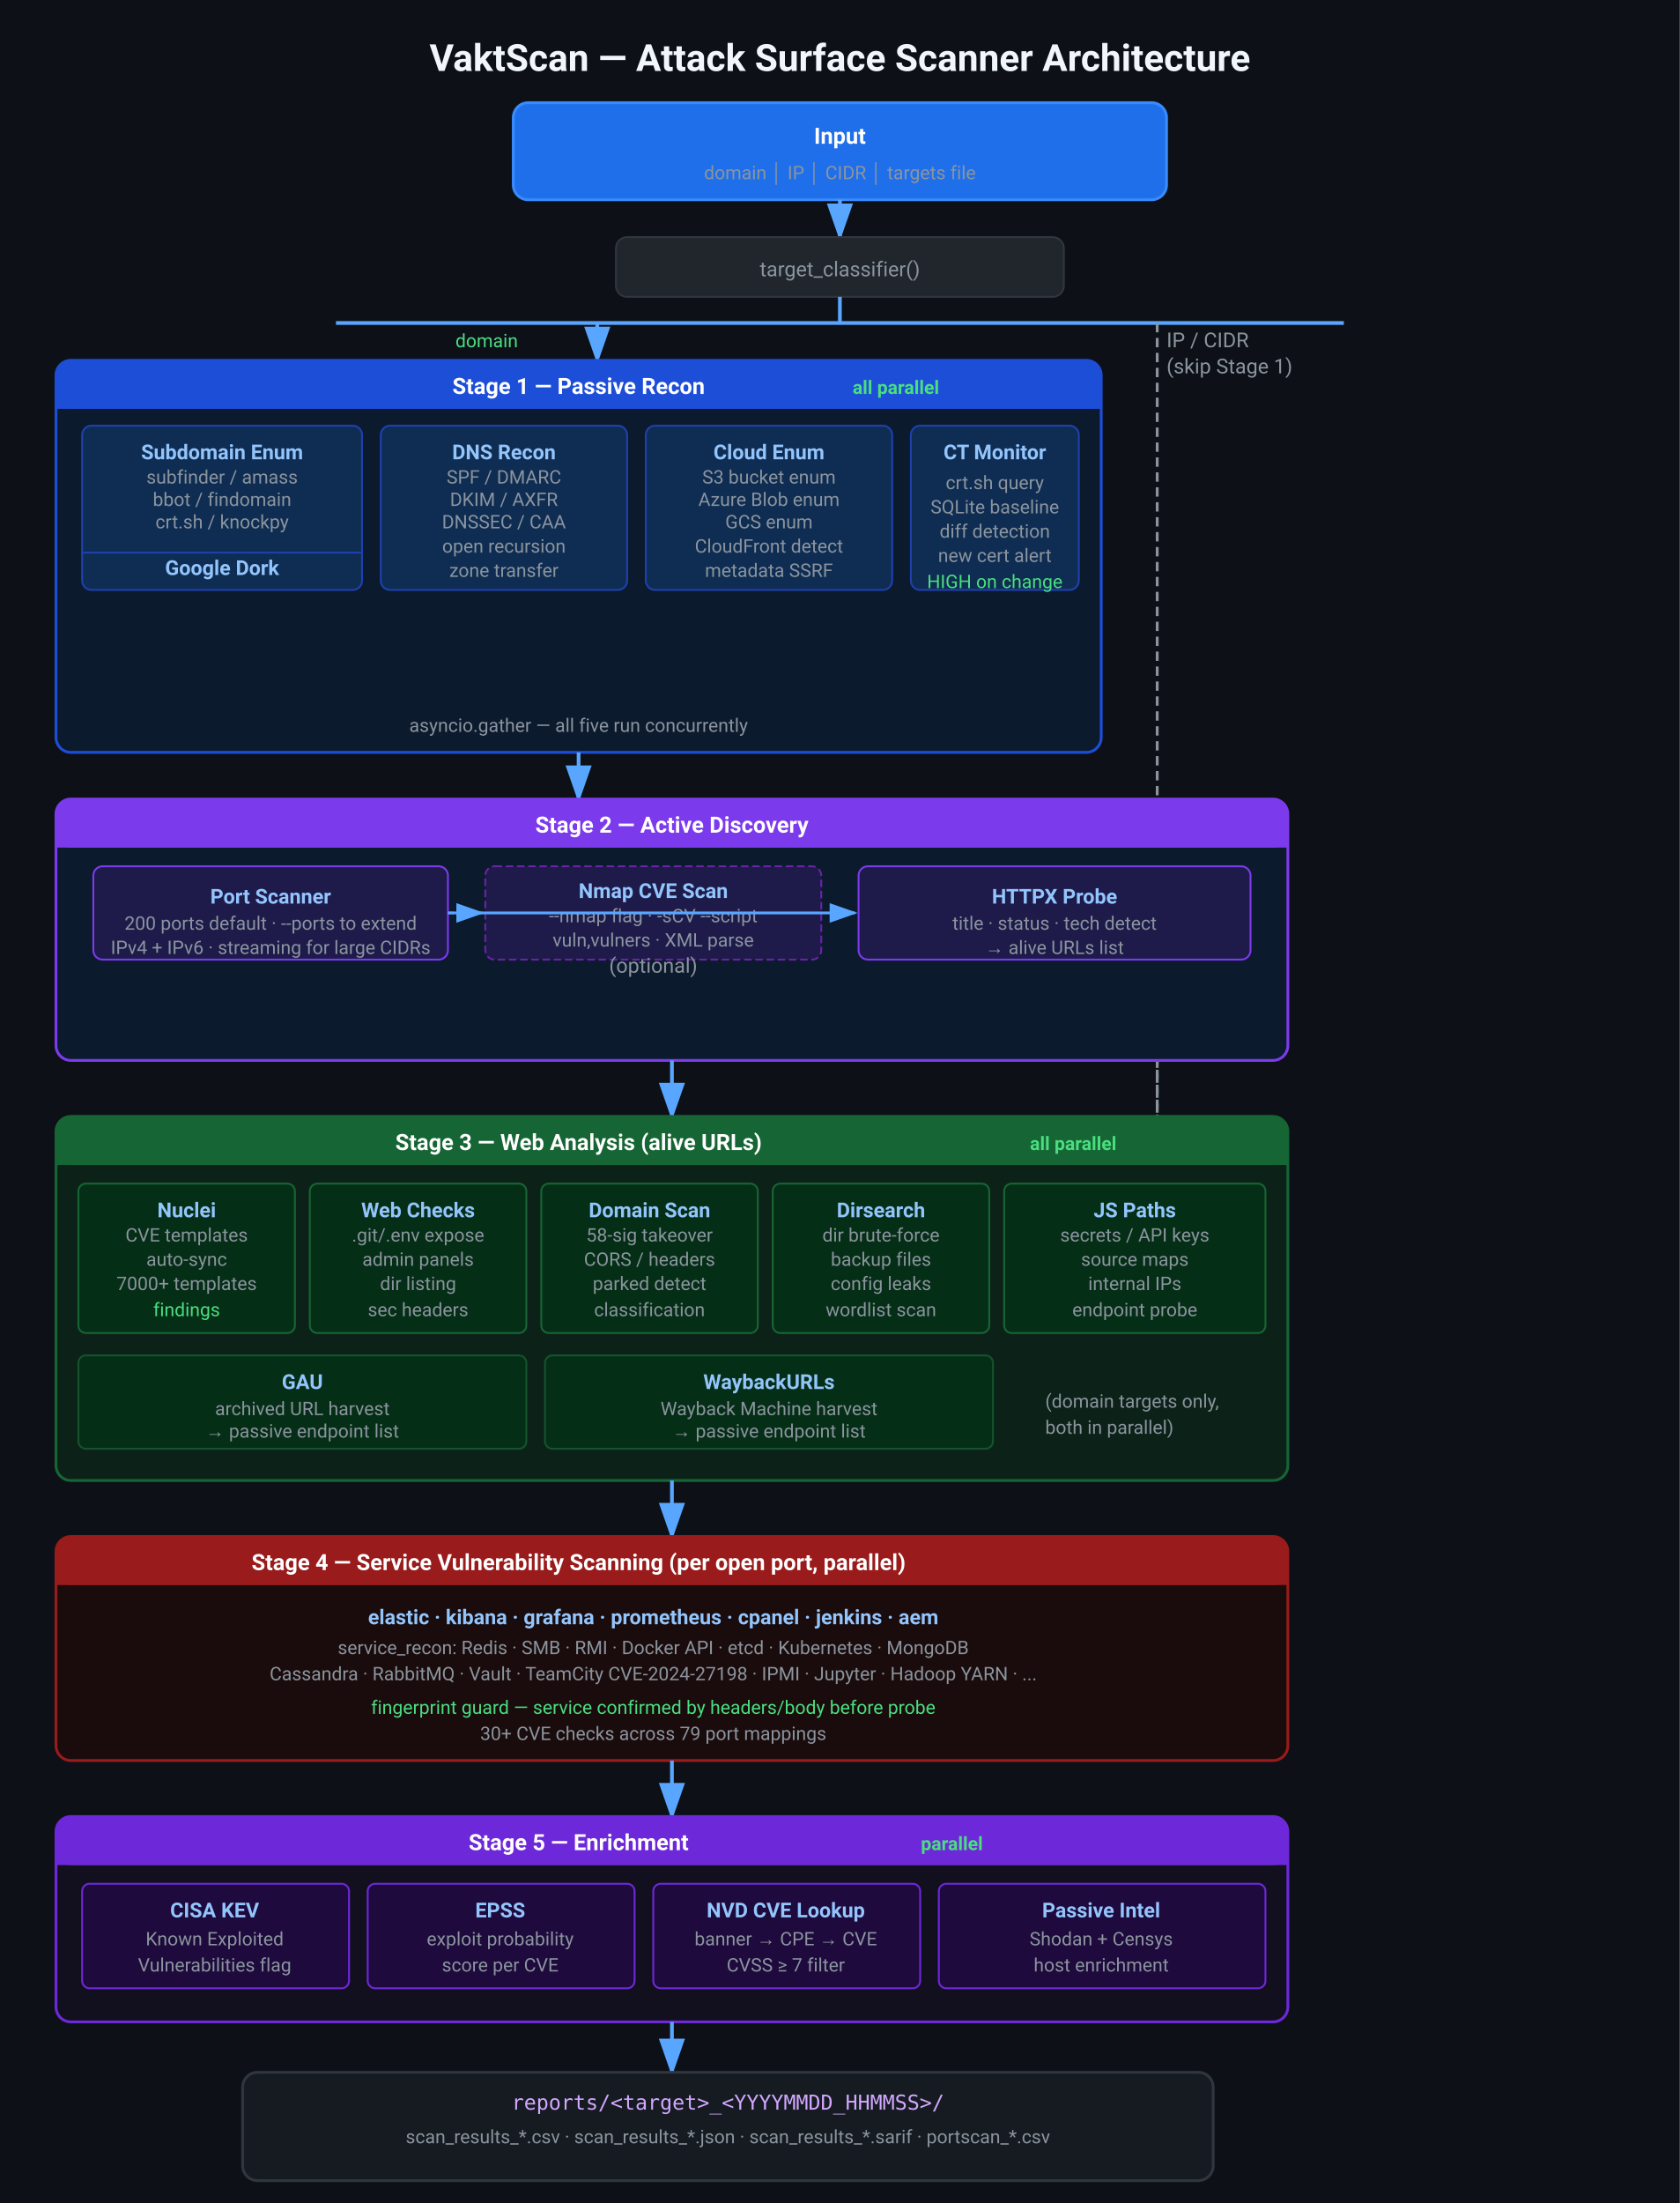
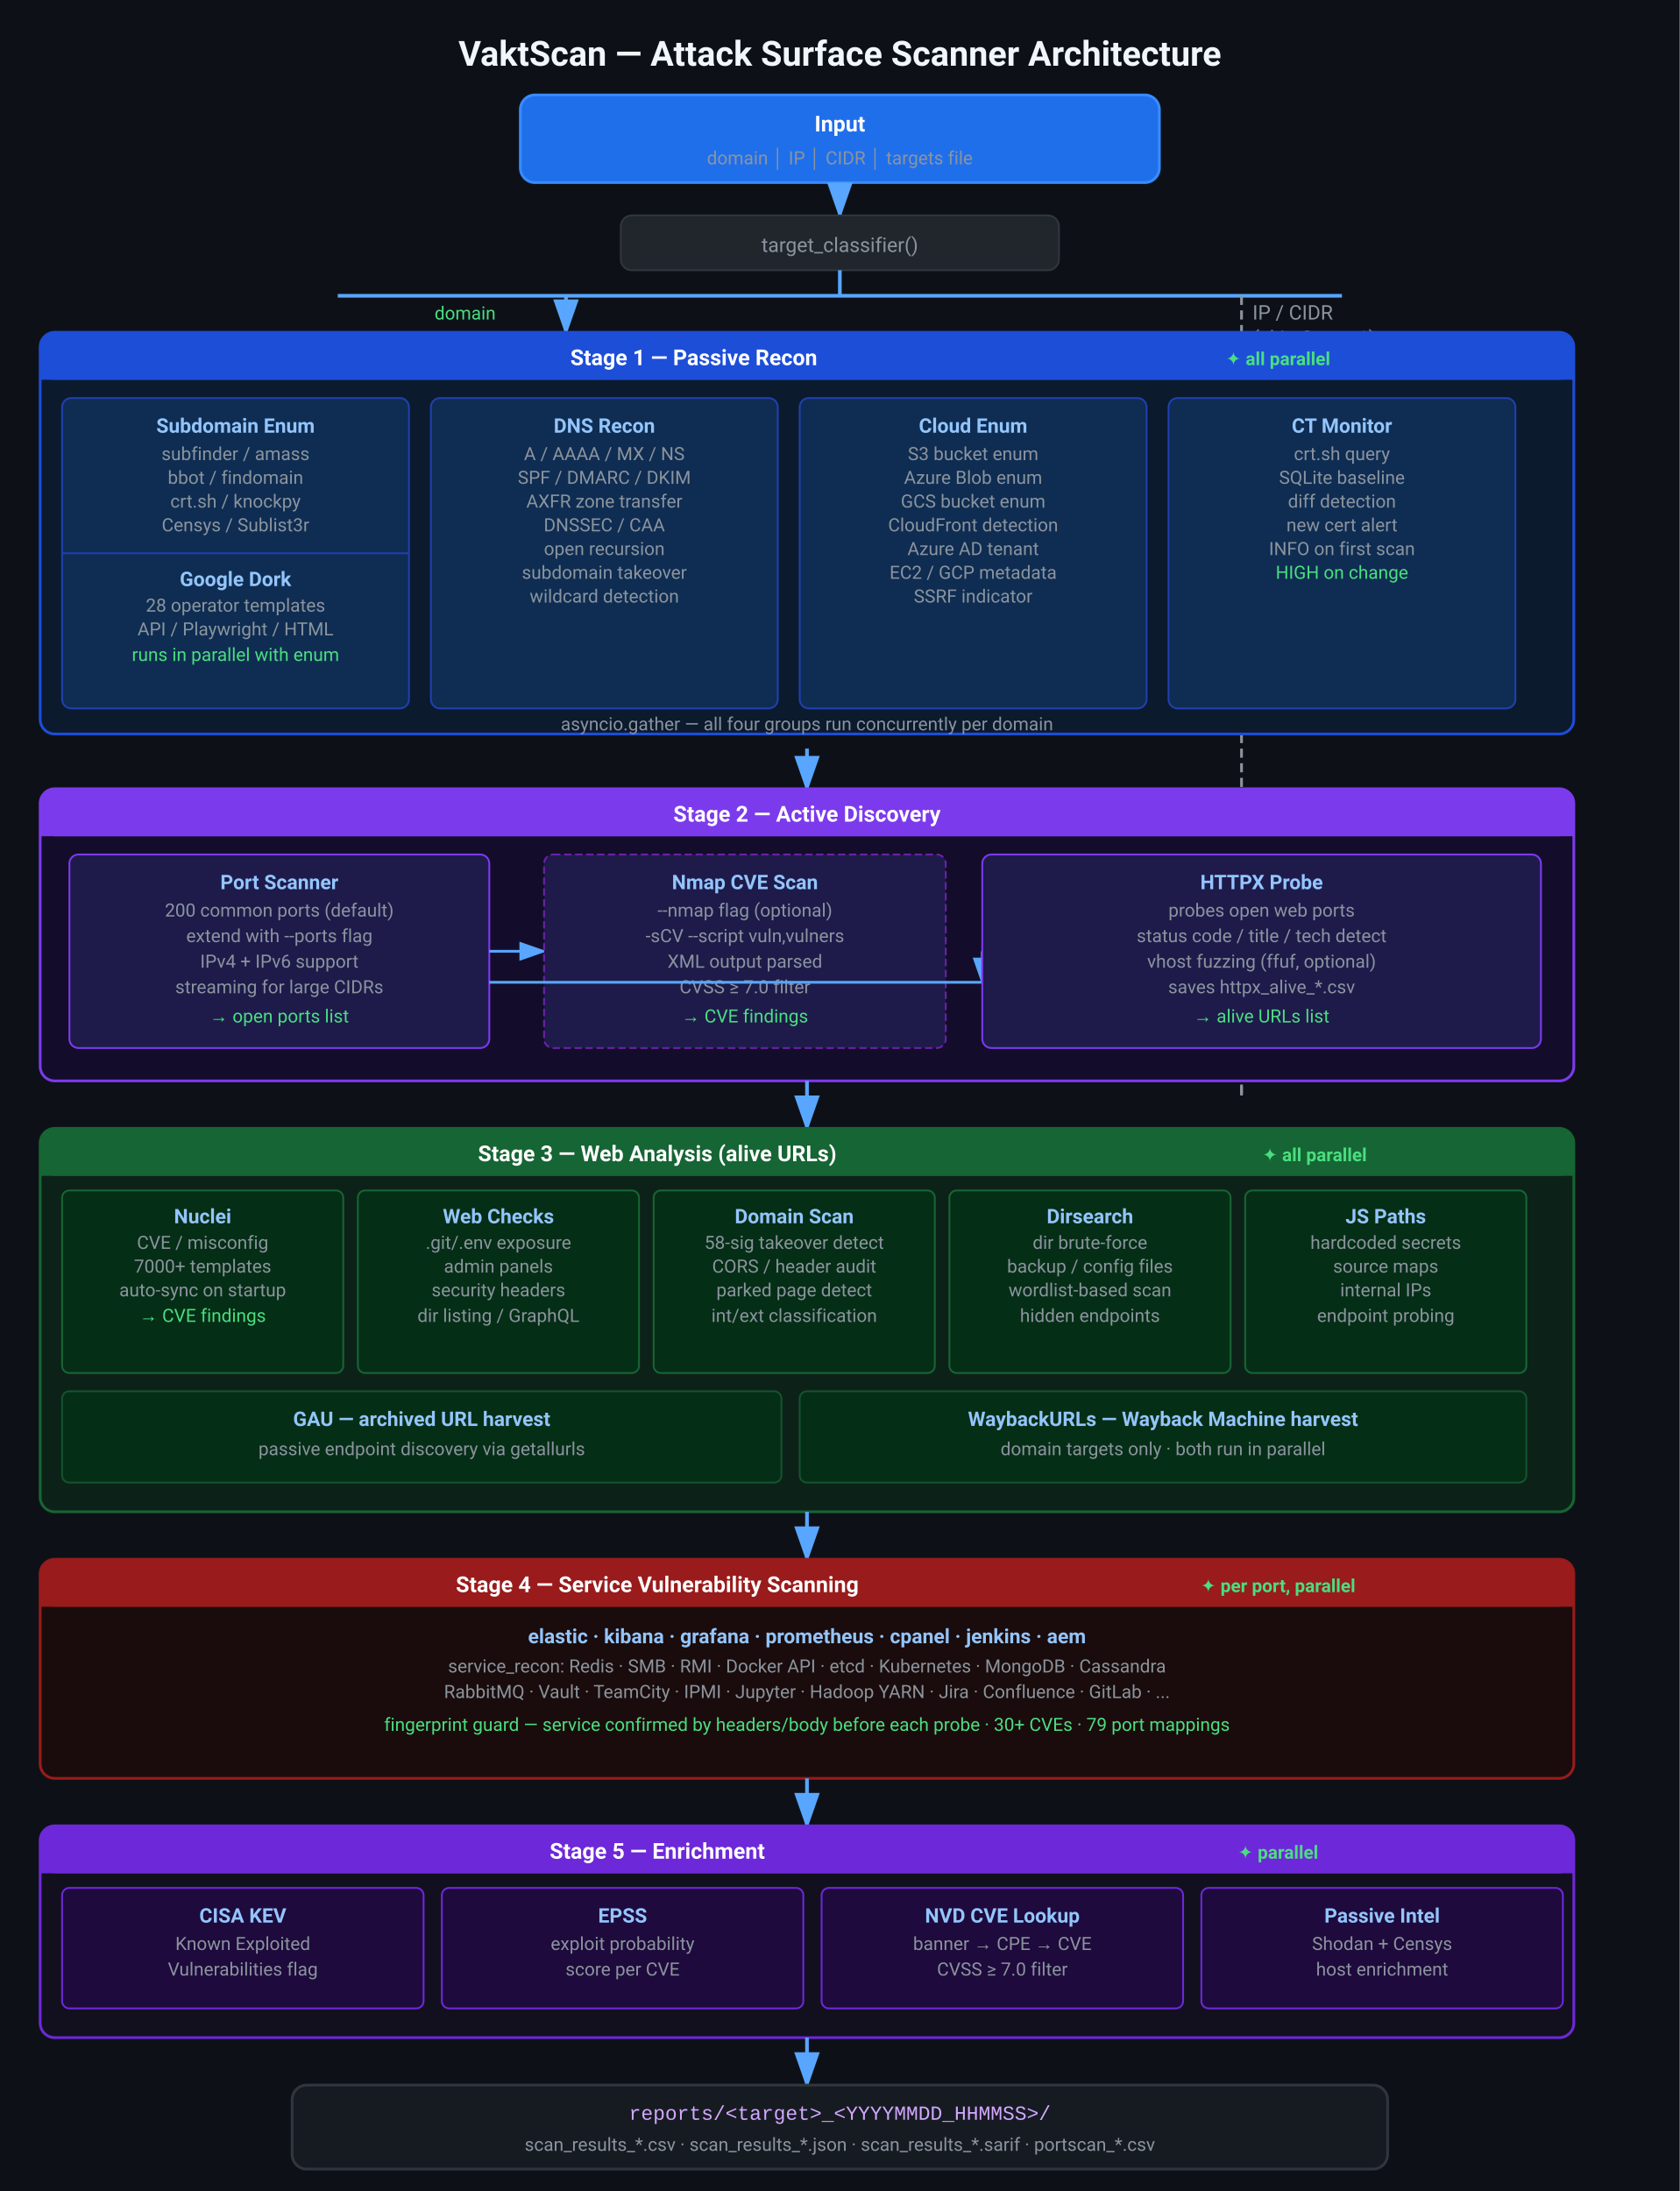
- <svg xmlns="http://www.w3.org/2000/svg" viewBox="0 0 900 1180" width="900" height="1180">
+ <svg xmlns="http://www.w3.org/2000/svg" viewBox="0 0 920 1200" width="920" height="1200">
  <defs>
    <marker id="arr" markerWidth="10" markerHeight="7" refX="9" refY="3.5" orient="auto">
      <polygon points="0 0, 10 3.5, 0 7" fill="#58a6ff" />
    </marker>
    <marker id="arr-dim" markerWidth="10" markerHeight="7" refX="9" refY="3.5" orient="auto">
      <polygon points="0 0, 10 3.5, 0 7" fill="#8b949e" />
    </marker>
    <style>
      text { font-family: 'Segoe UI', Roboto, Arial, sans-serif; }
-       .title    { font-size: 20px; font-weight: 700; fill: #f0f6fc; }
-       .sh       { font-size: 12px; font-weight: 700; fill: #ffffff; }
-       .sm       { font-size: 11px; font-weight: 600; fill: #93c5fd; }
-       .sd       { font-size: 10px; fill: #8b949e; }
-       .sdc      { font-size: 10px; fill: #4ade80; }
-       .label    { font-size: 11px; fill: #8b949e; }
-       .badge    { font-size: 10px; font-weight: 600; fill: #4ade80; }
-       .output   { font-size: 11px; fill: #d2a8ff; font-family: monospace; }
+       .title  { font-size: 19px; font-weight: 700; fill: #f0f6fc; }
+       .sh     { font-size: 12px; font-weight: 700; fill: #ffffff; }
+       .sm     { font-size: 11px; font-weight: 600; fill: #93c5fd; }
+       .sd     { font-size: 10px; fill: #8b949e; }
+       .sdc    { font-size: 10px; fill: #4ade80; }
+       .lbl    { font-size: 11px; fill: #8b949e; }
+       .badge  { font-size: 10px; font-weight: 700; fill: #4ade80; }
+       .out    { font-size: 11px; fill: #d2a8ff; font-family: 'Courier New', monospace; }
    </style>
  </defs>
-   <rect width="900" height="1180" fill="#0d1117" />
-   <text x="450" y="38" text-anchor="middle" class="title">VaktScan — Attack Surface Scanner Architecture</text>
-   <rect x="275" y="55" width="350" height="52" rx="8" fill="#1f6feb" stroke="#388bfd" stroke-width="1.5" />
-   <text x="450" y="77" text-anchor="middle" class="sh">Input</text>
-   <text x="450" y="96" text-anchor="middle" class="sd">domain  │  IP  │  CIDR  │  targets file</text>
-   <line x1="450" y1="107" x2="450" y2="127" stroke="#58a6ff" stroke-width="2" marker-end="url(#arr)" />
-   <rect x="330" y="127" width="240" height="32" rx="6" fill="#21262d" stroke="#30363d" stroke-width="1" />
-   <text x="450" y="148" text-anchor="middle" class="label">target_classifier()</text>
-   <line x1="450" y1="159" x2="450" y2="173" stroke="#58a6ff" stroke-width="2" />
-   <line x1="180" y1="173" x2="720" y2="173" stroke="#58a6ff" stroke-width="2" />
-   <line x1="320" y1="173" x2="320" y2="193" stroke="#58a6ff" stroke-width="2" marker-end="url(#arr)" />
-   <text x="244" y="186" class="sdc">domain</text>
-   <line x1="620" y1="173" x2="620" y2="620" stroke="#8b949e" stroke-width="1.5" stroke-dasharray="5,3" />
-   <text x="625" y="186" class="label">IP / CIDR</text>
-   <text x="625" y="200" class="label">(skip Stage 1)</text>
-   <rect x="30" y="193" width="560" height="210" rx="8" fill="#0c1a2e" stroke="#1d4ed8" stroke-width="1.5" />
-   <rect x="30" y="193" width="560" height="26" rx="8" fill="#1d4ed8" />
-   <rect x="30" y="207" width="560" height="12" fill="#1d4ed8" />
-   <text x="310" y="211" text-anchor="middle" class="sh">Stage 1 — Passive Recon</text>
-   <text x="480" y="211" text-anchor="middle" class="badge">all parallel</text>
-   <rect x="44" y="228" width="150" height="88" rx="5" fill="#0f2d52" stroke="#1e40af" stroke-width="1" />
-   <text x="119" y="246" text-anchor="middle" class="sm">Subdomain Enum</text>
-   <text x="119" y="259" text-anchor="middle" class="sd">subfinder / amass</text>
-   <text x="119" y="271" text-anchor="middle" class="sd">bbot / findomain</text>
-   <text x="119" y="283" text-anchor="middle" class="sd">crt.sh / knockpy</text>
-   <line x1="44" y1="296" x2="194" y2="296" stroke="#1e40af" stroke-width="1" />
-   <text x="119" y="308" text-anchor="middle" class="sm">Google Dork</text>
-   <rect x="204" y="228" width="132" height="88" rx="5" fill="#0f2d52" stroke="#1e40af" stroke-width="1" />
-   <text x="270" y="246" text-anchor="middle" class="sm">DNS Recon</text>
-   <text x="270" y="259" text-anchor="middle" class="sd">SPF / DMARC</text>
-   <text x="270" y="271" text-anchor="middle" class="sd">DKIM / AXFR</text>
-   <text x="270" y="283" text-anchor="middle" class="sd">DNSSEC / CAA</text>
-   <text x="270" y="296" text-anchor="middle" class="sd">open recursion</text>
-   <text x="270" y="309" text-anchor="middle" class="sd">zone transfer</text>
-   <rect x="346" y="228" width="132" height="88" rx="5" fill="#0f2d52" stroke="#1e40af" stroke-width="1" />
-   <text x="412" y="246" text-anchor="middle" class="sm">Cloud Enum</text>
-   <text x="412" y="259" text-anchor="middle" class="sd">S3 bucket enum</text>
-   <text x="412" y="271" text-anchor="middle" class="sd">Azure Blob enum</text>
-   <text x="412" y="283" text-anchor="middle" class="sd">GCS enum</text>
-   <text x="412" y="296" text-anchor="middle" class="sd">CloudFront detect</text>
-   <text x="412" y="309" text-anchor="middle" class="sd">metadata SSRF</text>
-   <rect x="488" y="228" width="90" height="88" rx="5" fill="#0f2d52" stroke="#1e40af" stroke-width="1" />
-   <text x="533" y="246" text-anchor="middle" class="sm">CT Monitor</text>
-   <text x="533" y="262" text-anchor="middle" class="sd">crt.sh query</text>
-   <text x="533" y="275" text-anchor="middle" class="sd">SQLite baseline</text>
-   <text x="533" y="288" text-anchor="middle" class="sd">diff detection</text>
-   <text x="533" y="301" text-anchor="middle" class="sd">new cert alert</text>
-   <text x="533" y="315" text-anchor="middle" class="sdc">HIGH on change</text>
-   <text x="310" y="392" text-anchor="middle" class="sd">asyncio.gather — all five run concurrently</text>
-   <line x1="310" y1="403" x2="310" y2="428" stroke="#58a6ff" stroke-width="2" marker-end="url(#arr)" />
-   <line x1="620" y1="620" x2="620" y2="435" stroke="#8b949e" stroke-width="1.5" stroke-dasharray="5,3" marker-end="url(#arr-dim)" />
-   <rect x="30" y="428" width="660" height="140" rx="8" fill="#0c1a2e" stroke="#7c3aed" stroke-width="1.5" />
-   <rect x="30" y="428" width="660" height="26" rx="8" fill="#7c3aed" />
-   <rect x="30" y="442" width="660" height="12" fill="#7c3aed" />
-   <text x="360" y="446" text-anchor="middle" class="sh">Stage 2 — Active Discovery</text>
-   <rect x="50" y="464" width="190" height="50" rx="5" fill="#1e1b4b" stroke="#7c3aed" stroke-width="1" />
-   <text x="145" y="484" text-anchor="middle" class="sm">Port Scanner</text>
-   <text x="145" y="498" text-anchor="middle" class="sd">200 ports default · --ports to extend</text>
-   <text x="145" y="511" text-anchor="middle" class="sd">IPv4 + IPv6 · streaming for large CIDRs</text>
-   <rect x="260" y="464" width="180" height="50" rx="5" fill="#1e1b4b" stroke="#6b21a8" stroke-width="1" stroke-dasharray="4,2" />
-   <text x="350" y="481" text-anchor="middle" class="sm">Nmap CVE Scan</text>
-   <text x="350" y="494" text-anchor="middle" class="sd">--nmap flag · -sCV --script</text>
-   <text x="350" y="507" text-anchor="middle" class="sd">vuln,vulners · XML parse</text>
-   <text x="350" y="521" text-anchor="middle" class="label">(optional)</text>
-   <rect x="460" y="464" width="210" height="50" rx="5" fill="#1e1b4b" stroke="#7c3aed" stroke-width="1" />
-   <text x="565" y="484" text-anchor="middle" class="sm">HTTPX Probe</text>
-   <text x="565" y="498" text-anchor="middle" class="sd">title · status · tech detect</text>
-   <text x="565" y="511" text-anchor="middle" class="sd">→ alive URLs list</text>
-   <line x1="240" y1="489" x2="258" y2="489" stroke="#7c3aed" stroke-width="1.5" stroke-dasharray="3,2" marker-end="url(#arr)" />
-   <line x1="240" y1="489" x2="458" y2="489" stroke="#58a6ff" stroke-width="1.5" marker-end="url(#arr)" />
-   <line x1="360" y1="568" x2="360" y2="598" stroke="#58a6ff" stroke-width="2" marker-end="url(#arr)" />
-   <rect x="30" y="598" width="660" height="195" rx="8" fill="#0c2218" stroke="#166534" stroke-width="1.5" />
-   <rect x="30" y="598" width="660" height="26" rx="8" fill="#166534" />
-   <rect x="30" y="612" width="660" height="12" fill="#166534" />
-   <text x="310" y="616" text-anchor="middle" class="sh">Stage 3 — Web Analysis (alive URLs)</text>
-   <text x="575" y="616" text-anchor="middle" class="badge">all parallel</text>
-   <rect x="42" y="634" width="116" height="80" rx="4" fill="#052e16" stroke="#166534" stroke-width="1" />
-   <text x="100" y="652" text-anchor="middle" class="sm">Nuclei</text>
-   <text x="100" y="665" text-anchor="middle" class="sd">CVE templates</text>
-   <text x="100" y="678" text-anchor="middle" class="sd">auto-sync</text>
-   <text x="100" y="691" text-anchor="middle" class="sd">7000+ templates</text>
-   <text x="100" y="705" text-anchor="middle" class="sdc">findings</text>
-   <rect x="166" y="634" width="116" height="80" rx="4" fill="#052e16" stroke="#166534" stroke-width="1" />
-   <text x="224" y="652" text-anchor="middle" class="sm">Web Checks</text>
-   <text x="224" y="665" text-anchor="middle" class="sd">.git/.env expose</text>
-   <text x="224" y="678" text-anchor="middle" class="sd">admin panels</text>
-   <text x="224" y="691" text-anchor="middle" class="sd">dir listing</text>
-   <text x="224" y="705" text-anchor="middle" class="sd">sec headers</text>
-   <rect x="290" y="634" width="116" height="80" rx="4" fill="#052e16" stroke="#166534" stroke-width="1" />
-   <text x="348" y="652" text-anchor="middle" class="sm">Domain Scan</text>
-   <text x="348" y="665" text-anchor="middle" class="sd">58-sig takeover</text>
-   <text x="348" y="678" text-anchor="middle" class="sd">CORS / headers</text>
-   <text x="348" y="691" text-anchor="middle" class="sd">parked detect</text>
-   <text x="348" y="705" text-anchor="middle" class="sd">classification</text>
-   <rect x="414" y="634" width="116" height="80" rx="4" fill="#052e16" stroke="#166534" stroke-width="1" />
-   <text x="472" y="652" text-anchor="middle" class="sm">Dirsearch</text>
-   <text x="472" y="665" text-anchor="middle" class="sd">dir brute-force</text>
-   <text x="472" y="678" text-anchor="middle" class="sd">backup files</text>
-   <text x="472" y="691" text-anchor="middle" class="sd">config leaks</text>
-   <text x="472" y="705" text-anchor="middle" class="sd">wordlist scan</text>
-   <rect x="538" y="634" width="140" height="80" rx="4" fill="#052e16" stroke="#166534" stroke-width="1" />
-   <text x="608" y="652" text-anchor="middle" class="sm">JS Paths</text>
-   <text x="608" y="665" text-anchor="middle" class="sd">secrets / API keys</text>
-   <text x="608" y="678" text-anchor="middle" class="sd">source maps</text>
-   <text x="608" y="691" text-anchor="middle" class="sd">internal IPs</text>
-   <text x="608" y="705" text-anchor="middle" class="sd">endpoint probe</text>
-   <rect x="42" y="726" width="240" height="50" rx="4" fill="#052e16" stroke="#14532d" stroke-width="1" />
-   <text x="162" y="744" text-anchor="middle" class="sm">GAU</text>
-   <text x="162" y="758" text-anchor="middle" class="sd">archived URL harvest</text>
-   <text x="162" y="770" text-anchor="middle" class="sd">→ passive endpoint list</text>
-   <rect x="292" y="726" width="240" height="50" rx="4" fill="#052e16" stroke="#14532d" stroke-width="1" />
-   <text x="412" y="744" text-anchor="middle" class="sm">WaybackURLs</text>
-   <text x="412" y="758" text-anchor="middle" class="sd">Wayback Machine harvest</text>
-   <text x="412" y="770" text-anchor="middle" class="sd">→ passive endpoint list</text>
-   <text x="560" y="754" text-anchor="start" class="sd">(domain targets only,</text>
-   <text x="560" y="768" text-anchor="start" class="sd"> both in parallel)</text>
-   <line x1="360" y1="793" x2="360" y2="823" stroke="#58a6ff" stroke-width="2" marker-end="url(#arr)" />
-   <rect x="30" y="823" width="660" height="120" rx="8" fill="#1a0c0c" stroke="#991b1b" stroke-width="1.5" />
-   <rect x="30" y="823" width="660" height="26" rx="8" fill="#991b1b" />
-   <rect x="30" y="837" width="660" height="12" fill="#991b1b" />
-   <text x="310" y="841" text-anchor="middle" class="sh">Stage 4 — Service Vulnerability Scanning (per open port, parallel)</text>
-   <text x="350" y="870" text-anchor="middle" class="sm">elastic · kibana · grafana · prometheus · cpanel · jenkins · aem</text>
-   <text x="350" y="886" text-anchor="middle" class="sd">service_recon: Redis · SMB · RMI · Docker API · etcd · Kubernetes · MongoDB</text>
-   <text x="350" y="900" text-anchor="middle" class="sd">Cassandra · RabbitMQ · Vault · TeamCity CVE-2024-27198 · IPMI · Jupyter · Hadoop YARN · ...</text>
-   <text x="350" y="918" text-anchor="middle" class="sdc">fingerprint guard — service confirmed by headers/body before probe</text>
-   <text x="350" y="932" text-anchor="middle" class="sd">30+ CVE checks across 79 port mappings</text>
-   <line x1="360" y1="943" x2="360" y2="973" stroke="#58a6ff" stroke-width="2" marker-end="url(#arr)" />
-   <rect x="30" y="973" width="660" height="110" rx="8" fill="#12101e" stroke="#6d28d9" stroke-width="1.5" />
-   <rect x="30" y="973" width="660" height="26" rx="8" fill="#6d28d9" />
-   <rect x="30" y="987" width="660" height="12" fill="#6d28d9" />
-   <text x="310" y="991" text-anchor="middle" class="sh">Stage 5 — Enrichment</text>
-   <text x="510" y="991" text-anchor="middle" class="badge">parallel</text>
-   <rect x="44" y="1009" width="143" height="56" rx="4" fill="#1e0a3c" stroke="#6d28d9" stroke-width="1" />
-   <text x="115" y="1027" text-anchor="middle" class="sm">CISA KEV</text>
-   <text x="115" y="1042" text-anchor="middle" class="sd">Known Exploited</text>
-   <text x="115" y="1056" text-anchor="middle" class="sd">Vulnerabilities flag</text>
-   <rect x="197" y="1009" width="143" height="56" rx="4" fill="#1e0a3c" stroke="#6d28d9" stroke-width="1" />
-   <text x="268" y="1027" text-anchor="middle" class="sm">EPSS</text>
-   <text x="268" y="1042" text-anchor="middle" class="sd">exploit probability</text>
-   <text x="268" y="1056" text-anchor="middle" class="sd">score per CVE</text>
-   <rect x="350" y="1009" width="143" height="56" rx="4" fill="#1e0a3c" stroke="#6d28d9" stroke-width="1" />
-   <text x="421" y="1027" text-anchor="middle" class="sm">NVD CVE Lookup</text>
-   <text x="421" y="1042" text-anchor="middle" class="sd">banner → CPE → CVE</text>
-   <text x="421" y="1056" text-anchor="middle" class="sd">CVSS ≥ 7 filter</text>
-   <rect x="503" y="1009" width="175" height="56" rx="4" fill="#1e0a3c" stroke="#6d28d9" stroke-width="1" />
-   <text x="590" y="1027" text-anchor="middle" class="sm">Passive Intel</text>
-   <text x="590" y="1042" text-anchor="middle" class="sd">Shodan + Censys</text>
-   <text x="590" y="1056" text-anchor="middle" class="sd">host enrichment</text>
-   <line x1="360" y1="1083" x2="360" y2="1110" stroke="#58a6ff" stroke-width="2" marker-end="url(#arr)" />
-   <rect x="130" y="1110" width="520" height="58" rx="8" fill="#161b22" stroke="#30363d" stroke-width="1.5" />
-   <text x="390" y="1130" text-anchor="middle" class="output">reports/&lt;target&gt;_&lt;YYYYMMDD_HHMMSS&gt;/</text>
-   <text x="390" y="1148" text-anchor="middle" class="sd">scan_results_*.csv  ·  scan_results_*.json  ·  scan_results_*.sarif  ·  portscan_*.csv</text>
+   <rect width="920" height="1200" fill="#0d1117" />
+   <text x="460" y="36" text-anchor="middle" class="title">VaktScan — Attack Surface Scanner Architecture</text>
+   <rect x="285" y="52" width="350" height="48" rx="8" fill="#1f6feb" stroke="#388bfd" stroke-width="1.5" />
+   <text x="460" y="72" text-anchor="middle" class="sh">Input</text>
+   <text x="460" y="90" text-anchor="middle" class="sd">domain  │  IP  │  CIDR  │  targets file</text>
+   <line x1="460" y1="100" x2="460" y2="118" stroke="#58a6ff" stroke-width="2" marker-end="url(#arr)" />
+   <rect x="340" y="118" width="240" height="30" rx="6" fill="#21262d" stroke="#30363d" stroke-width="1" />
+   <text x="460" y="138" text-anchor="middle" class="lbl">target_classifier()</text>
+   <line x1="460" y1="148" x2="460" y2="162" stroke="#58a6ff" stroke-width="2" />
+   <line x1="185" y1="162" x2="735" y2="162" stroke="#58a6ff" stroke-width="2" />
+   <line x1="310" y1="162" x2="310" y2="182" stroke="#58a6ff" stroke-width="2" marker-end="url(#arr)" />
+   <text x="238" y="175" class="sdc">domain</text>
+   <line x1="680" y1="162" x2="680" y2="600" stroke="#8b949e" stroke-width="1.5" stroke-dasharray="5,3" />
+   <text x="686" y="175" class="lbl">IP / CIDR</text>
+   <text x="686" y="189" class="lbl">(skip Stage 1)</text>
+   <rect x="22" y="182" width="840" height="220" rx="8" fill="#0c1a2e" stroke="#1d4ed8" stroke-width="1.5" />
+   <rect x="22" y="182" width="840" height="26" rx="8" fill="#1d4ed8" />
+   <rect x="22" y="196" width="840" height="12" fill="#1d4ed8" />
+   <text x="380" y="200" text-anchor="middle" class="sh">Stage 1 — Passive Recon</text>
+   <text x="700" y="200" text-anchor="middle" class="badge">✦ all parallel</text>
+   <rect x="34" y="218" width="190" height="170" rx="5" fill="#0f2d52" stroke="#1e40af" stroke-width="1" />
+   <text x="129" y="237" text-anchor="middle" class="sm">Subdomain Enum</text>
+   <text x="129" y="252" text-anchor="middle" class="sd">subfinder / amass</text>
+   <text x="129" y="265" text-anchor="middle" class="sd">bbot / findomain</text>
+   <text x="129" y="278" text-anchor="middle" class="sd">crt.sh / knockpy</text>
+   <text x="129" y="291" text-anchor="middle" class="sd">Censys / Sublist3r</text>
+   <line x1="34" y1="303" x2="224" y2="303" stroke="#1e40af" stroke-width="1" />
+   <text x="129" y="321" text-anchor="middle" class="sm">Google Dork</text>
+   <text x="129" y="335" text-anchor="middle" class="sd">28 operator templates</text>
+   <text x="129" y="348" text-anchor="middle" class="sd">API / Playwright / HTML</text>
+   <text x="129" y="362" text-anchor="middle" class="sdc">runs in parallel with enum</text>
+   <rect x="236" y="218" width="190" height="170" rx="5" fill="#0f2d52" stroke="#1e40af" stroke-width="1" />
+   <text x="331" y="237" text-anchor="middle" class="sm">DNS Recon</text>
+   <text x="331" y="252" text-anchor="middle" class="sd">A / AAAA / MX / NS</text>
+   <text x="331" y="265" text-anchor="middle" class="sd">SPF / DMARC / DKIM</text>
+   <text x="331" y="278" text-anchor="middle" class="sd">AXFR zone transfer</text>
+   <text x="331" y="291" text-anchor="middle" class="sd">DNSSEC / CAA</text>
+   <text x="331" y="304" text-anchor="middle" class="sd">open recursion</text>
+   <text x="331" y="317" text-anchor="middle" class="sd">subdomain takeover</text>
+   <text x="331" y="330" text-anchor="middle" class="sd">wildcard detection</text>
+   <rect x="438" y="218" width="190" height="170" rx="5" fill="#0f2d52" stroke="#1e40af" stroke-width="1" />
+   <text x="533" y="237" text-anchor="middle" class="sm">Cloud Enum</text>
+   <text x="533" y="252" text-anchor="middle" class="sd">S3 bucket enum</text>
+   <text x="533" y="265" text-anchor="middle" class="sd">Azure Blob enum</text>
+   <text x="533" y="278" text-anchor="middle" class="sd">GCS bucket enum</text>
+   <text x="533" y="291" text-anchor="middle" class="sd">CloudFront detection</text>
+   <text x="533" y="304" text-anchor="middle" class="sd">Azure AD tenant</text>
+   <text x="533" y="317" text-anchor="middle" class="sd">EC2 / GCP metadata</text>
+   <text x="533" y="330" text-anchor="middle" class="sd">SSRF indicator</text>
+   <rect x="640" y="218" width="190" height="170" rx="5" fill="#0f2d52" stroke="#1e40af" stroke-width="1" />
+   <text x="735" y="237" text-anchor="middle" class="sm">CT Monitor</text>
+   <text x="735" y="252" text-anchor="middle" class="sd">crt.sh query</text>
+   <text x="735" y="265" text-anchor="middle" class="sd">SQLite baseline</text>
+   <text x="735" y="278" text-anchor="middle" class="sd">diff detection</text>
+   <text x="735" y="291" text-anchor="middle" class="sd">new cert alert</text>
+   <text x="735" y="304" text-anchor="middle" class="sd">INFO on first scan</text>
+   <text x="735" y="317" text-anchor="middle" class="sdc">HIGH on change</text>
+   <text x="442" y="400" text-anchor="middle" class="sd">asyncio.gather — all four groups run concurrently per domain</text>
+   <line x1="442" y1="410" x2="442" y2="432" stroke="#58a6ff" stroke-width="2" marker-end="url(#arr)" />
+   <line x1="680" y1="600" x2="680" y2="442" stroke="#8b949e" stroke-width="1.5" stroke-dasharray="5,3" marker-end="url(#arr-dim)" />
+   <rect x="22" y="432" width="840" height="160" rx="8" fill="#130d2b" stroke="#7c3aed" stroke-width="1.5" />
+   <rect x="22" y="432" width="840" height="26" rx="8" fill="#7c3aed" />
+   <rect x="22" y="446" width="840" height="12" fill="#7c3aed" />
+   <text x="442" y="450" text-anchor="middle" class="sh">Stage 2 — Active Discovery</text>
+   <rect x="38" y="468" width="230" height="106" rx="5" fill="#1e1b4b" stroke="#7c3aed" stroke-width="1" />
+   <text x="153" y="487" text-anchor="middle" class="sm">Port Scanner</text>
+   <text x="153" y="502" text-anchor="middle" class="sd">200 common ports (default)</text>
+   <text x="153" y="516" text-anchor="middle" class="sd">extend with --ports flag</text>
+   <text x="153" y="530" text-anchor="middle" class="sd">IPv4 + IPv6 support</text>
+   <text x="153" y="544" text-anchor="middle" class="sd">streaming for large CIDRs</text>
+   <text x="153" y="560" text-anchor="middle" class="sdc">→ open ports list</text>
+   <line x1="268" y1="521" x2="298" y2="521" stroke="#58a6ff" stroke-width="1.5" marker-end="url(#arr)" />
+   <rect x="298" y="468" width="220" height="106" rx="5" fill="#1e1b4b" stroke="#6b21a8" stroke-width="1" stroke-dasharray="4,2" />
+   <text x="408" y="487" text-anchor="middle" class="sm">Nmap CVE Scan</text>
+   <text x="408" y="502" text-anchor="middle" class="sd">--nmap flag (optional)</text>
+   <text x="408" y="516" text-anchor="middle" class="sd">-sCV --script vuln,vulners</text>
+   <text x="408" y="530" text-anchor="middle" class="sd">XML output parsed</text>
+   <text x="408" y="544" text-anchor="middle" class="sd">CVSS ≥ 7.0 filter</text>
+   <text x="408" y="560" text-anchor="middle" class="sdc">→ CVE findings</text>
+   <line x1="268" y1="538" x2="538" y2="538" stroke="#58a6ff" stroke-width="1.5" />
+   <line x1="538" y1="521" x2="538" y2="538" stroke="#58a6ff" stroke-width="1.5" marker-end="url(#arr)" />
+   <rect x="538" y="468" width="306" height="106" rx="5" fill="#1e1b4b" stroke="#7c3aed" stroke-width="1" />
+   <text x="691" y="487" text-anchor="middle" class="sm">HTTPX Probe</text>
+   <text x="691" y="502" text-anchor="middle" class="sd">probes open web ports</text>
+   <text x="691" y="516" text-anchor="middle" class="sd">status code / title / tech detect</text>
+   <text x="691" y="530" text-anchor="middle" class="sd">vhost fuzzing (ffuf, optional)</text>
+   <text x="691" y="544" text-anchor="middle" class="sd">saves httpx_alive_*.csv</text>
+   <text x="691" y="560" text-anchor="middle" class="sdc">→ alive URLs list</text>
+   <line x1="442" y1="592" x2="442" y2="618" stroke="#58a6ff" stroke-width="2" marker-end="url(#arr)" />
+   <rect x="22" y="618" width="840" height="210" rx="8" fill="#0c2218" stroke="#166534" stroke-width="1.5" />
+   <rect x="22" y="618" width="840" height="26" rx="8" fill="#166534" />
+   <rect x="22" y="632" width="840" height="12" fill="#166534" />
+   <text x="360" y="636" text-anchor="middle" class="sh">Stage 3 — Web Analysis (alive URLs)</text>
+   <text x="720" y="636" text-anchor="middle" class="badge">✦ all parallel</text>
+   <rect x="34" y="652" width="154" height="100" rx="4" fill="#052e16" stroke="#166534" stroke-width="1" />
+   <text x="111" y="670" text-anchor="middle" class="sm">Nuclei</text>
+   <text x="111" y="684" text-anchor="middle" class="sd">CVE / misconfig</text>
+   <text x="111" y="697" text-anchor="middle" class="sd">7000+ templates</text>
+   <text x="111" y="710" text-anchor="middle" class="sd">auto-sync on startup</text>
+   <text x="111" y="724" text-anchor="middle" class="sdc">→ CVE findings</text>
+   <rect x="196" y="652" width="154" height="100" rx="4" fill="#052e16" stroke="#166534" stroke-width="1" />
+   <text x="273" y="670" text-anchor="middle" class="sm">Web Checks</text>
+   <text x="273" y="684" text-anchor="middle" class="sd">.git/.env exposure</text>
+   <text x="273" y="697" text-anchor="middle" class="sd">admin panels</text>
+   <text x="273" y="710" text-anchor="middle" class="sd">security headers</text>
+   <text x="273" y="724" text-anchor="middle" class="sd">dir listing / GraphQL</text>
+   <rect x="358" y="652" width="154" height="100" rx="4" fill="#052e16" stroke="#166534" stroke-width="1" />
+   <text x="435" y="670" text-anchor="middle" class="sm">Domain Scan</text>
+   <text x="435" y="684" text-anchor="middle" class="sd">58-sig takeover detect</text>
+   <text x="435" y="697" text-anchor="middle" class="sd">CORS / header audit</text>
+   <text x="435" y="710" text-anchor="middle" class="sd">parked page detect</text>
+   <text x="435" y="724" text-anchor="middle" class="sd">int/ext classification</text>
+   <rect x="520" y="652" width="154" height="100" rx="4" fill="#052e16" stroke="#166534" stroke-width="1" />
+   <text x="597" y="670" text-anchor="middle" class="sm">Dirsearch</text>
+   <text x="597" y="684" text-anchor="middle" class="sd">dir brute-force</text>
+   <text x="597" y="697" text-anchor="middle" class="sd">backup / config files</text>
+   <text x="597" y="710" text-anchor="middle" class="sd">wordlist-based scan</text>
+   <text x="597" y="724" text-anchor="middle" class="sd">hidden endpoints</text>
+   <rect x="682" y="652" width="154" height="100" rx="4" fill="#052e16" stroke="#166534" stroke-width="1" />
+   <text x="759" y="670" text-anchor="middle" class="sm">JS Paths</text>
+   <text x="759" y="684" text-anchor="middle" class="sd">hardcoded secrets</text>
+   <text x="759" y="697" text-anchor="middle" class="sd">source maps</text>
+   <text x="759" y="710" text-anchor="middle" class="sd">internal IPs</text>
+   <text x="759" y="724" text-anchor="middle" class="sd">endpoint probing</text>
+   <rect x="34" y="762" width="394" height="50" rx="4" fill="#052e16" stroke="#14532d" stroke-width="1" />
+   <text x="231" y="781" text-anchor="middle" class="sm">GAU — archived URL harvest</text>
+   <text x="231" y="797" text-anchor="middle" class="sd">passive endpoint discovery via getallurls</text>
+   <rect x="438" y="762" width="398" height="50" rx="4" fill="#052e16" stroke="#14532d" stroke-width="1" />
+   <text x="637" y="781" text-anchor="middle" class="sm">WaybackURLs — Wayback Machine harvest</text>
+   <text x="637" y="797" text-anchor="middle" class="sd">domain targets only · both run in parallel</text>
+   <line x1="442" y1="828" x2="442" y2="854" stroke="#58a6ff" stroke-width="2" marker-end="url(#arr)" />
+   <rect x="22" y="854" width="840" height="120" rx="8" fill="#1a0c0c" stroke="#991b1b" stroke-width="1.5" />
+   <rect x="22" y="854" width="840" height="26" rx="8" fill="#991b1b" />
+   <rect x="22" y="868" width="840" height="12" fill="#991b1b" />
+   <text x="360" y="872" text-anchor="middle" class="sh">Stage 4 — Service Vulnerability Scanning</text>
+   <text x="700" y="872" text-anchor="middle" class="badge">✦ per port, parallel</text>
+   <text x="442" y="900" text-anchor="middle" class="sm">elastic · kibana · grafana · prometheus · cpanel · jenkins · aem</text>
+   <text x="442" y="916" text-anchor="middle" class="sd">service_recon: Redis · SMB · RMI · Docker API · etcd · Kubernetes · MongoDB · Cassandra</text>
+   <text x="442" y="930" text-anchor="middle" class="sd">RabbitMQ · Vault · TeamCity · IPMI · Jupyter · Hadoop YARN · Jira · Confluence · GitLab · ...</text>
+   <text x="442" y="948" text-anchor="middle" class="sdc">fingerprint guard — service confirmed by headers/body before each probe · 30+ CVEs · 79 port mappings</text>
+   <line x1="442" y1="974" x2="442" y2="1000" stroke="#58a6ff" stroke-width="2" marker-end="url(#arr)" />
+   <rect x="22" y="1000" width="840" height="116" rx="8" fill="#12101e" stroke="#6d28d9" stroke-width="1.5" />
+   <rect x="22" y="1000" width="840" height="26" rx="8" fill="#6d28d9" />
+   <rect x="22" y="1014" width="840" height="12" fill="#6d28d9" />
+   <text x="360" y="1018" text-anchor="middle" class="sh">Stage 5 — Enrichment</text>
+   <text x="700" y="1018" text-anchor="middle" class="badge">✦ parallel</text>
+   <rect x="34" y="1034" width="198" height="66" rx="4" fill="#1e0a3c" stroke="#6d28d9" stroke-width="1" />
+   <text x="133" y="1053" text-anchor="middle" class="sm">CISA KEV</text>
+   <text x="133" y="1068" text-anchor="middle" class="sd">Known Exploited</text>
+   <text x="133" y="1082" text-anchor="middle" class="sd">Vulnerabilities flag</text>
+   <rect x="242" y="1034" width="198" height="66" rx="4" fill="#1e0a3c" stroke="#6d28d9" stroke-width="1" />
+   <text x="341" y="1053" text-anchor="middle" class="sm">EPSS</text>
+   <text x="341" y="1068" text-anchor="middle" class="sd">exploit probability</text>
+   <text x="341" y="1082" text-anchor="middle" class="sd">score per CVE</text>
+   <rect x="450" y="1034" width="198" height="66" rx="4" fill="#1e0a3c" stroke="#6d28d9" stroke-width="1" />
+   <text x="549" y="1053" text-anchor="middle" class="sm">NVD CVE Lookup</text>
+   <text x="549" y="1068" text-anchor="middle" class="sd">banner → CPE → CVE</text>
+   <text x="549" y="1082" text-anchor="middle" class="sd">CVSS ≥ 7.0 filter</text>
+   <rect x="658" y="1034" width="198" height="66" rx="4" fill="#1e0a3c" stroke="#6d28d9" stroke-width="1" />
+   <text x="757" y="1053" text-anchor="middle" class="sm">Passive Intel</text>
+   <text x="757" y="1068" text-anchor="middle" class="sd">Shodan + Censys</text>
+   <text x="757" y="1082" text-anchor="middle" class="sd">host enrichment</text>
+   <line x1="442" y1="1116" x2="442" y2="1142" stroke="#58a6ff" stroke-width="2" marker-end="url(#arr)" />
+   <rect x="160" y="1142" width="600" height="46" rx="8" fill="#161b22" stroke="#30363d" stroke-width="1.5" />
+   <text x="460" y="1161" text-anchor="middle" class="out">reports/&lt;target&gt;_&lt;YYYYMMDD_HHMMSS&gt;/</text>
+   <text x="460" y="1178" text-anchor="middle" class="sd">scan_results_*.csv  ·  scan_results_*.json  ·  scan_results_*.sarif  ·  portscan_*.csv</text>
</svg>
